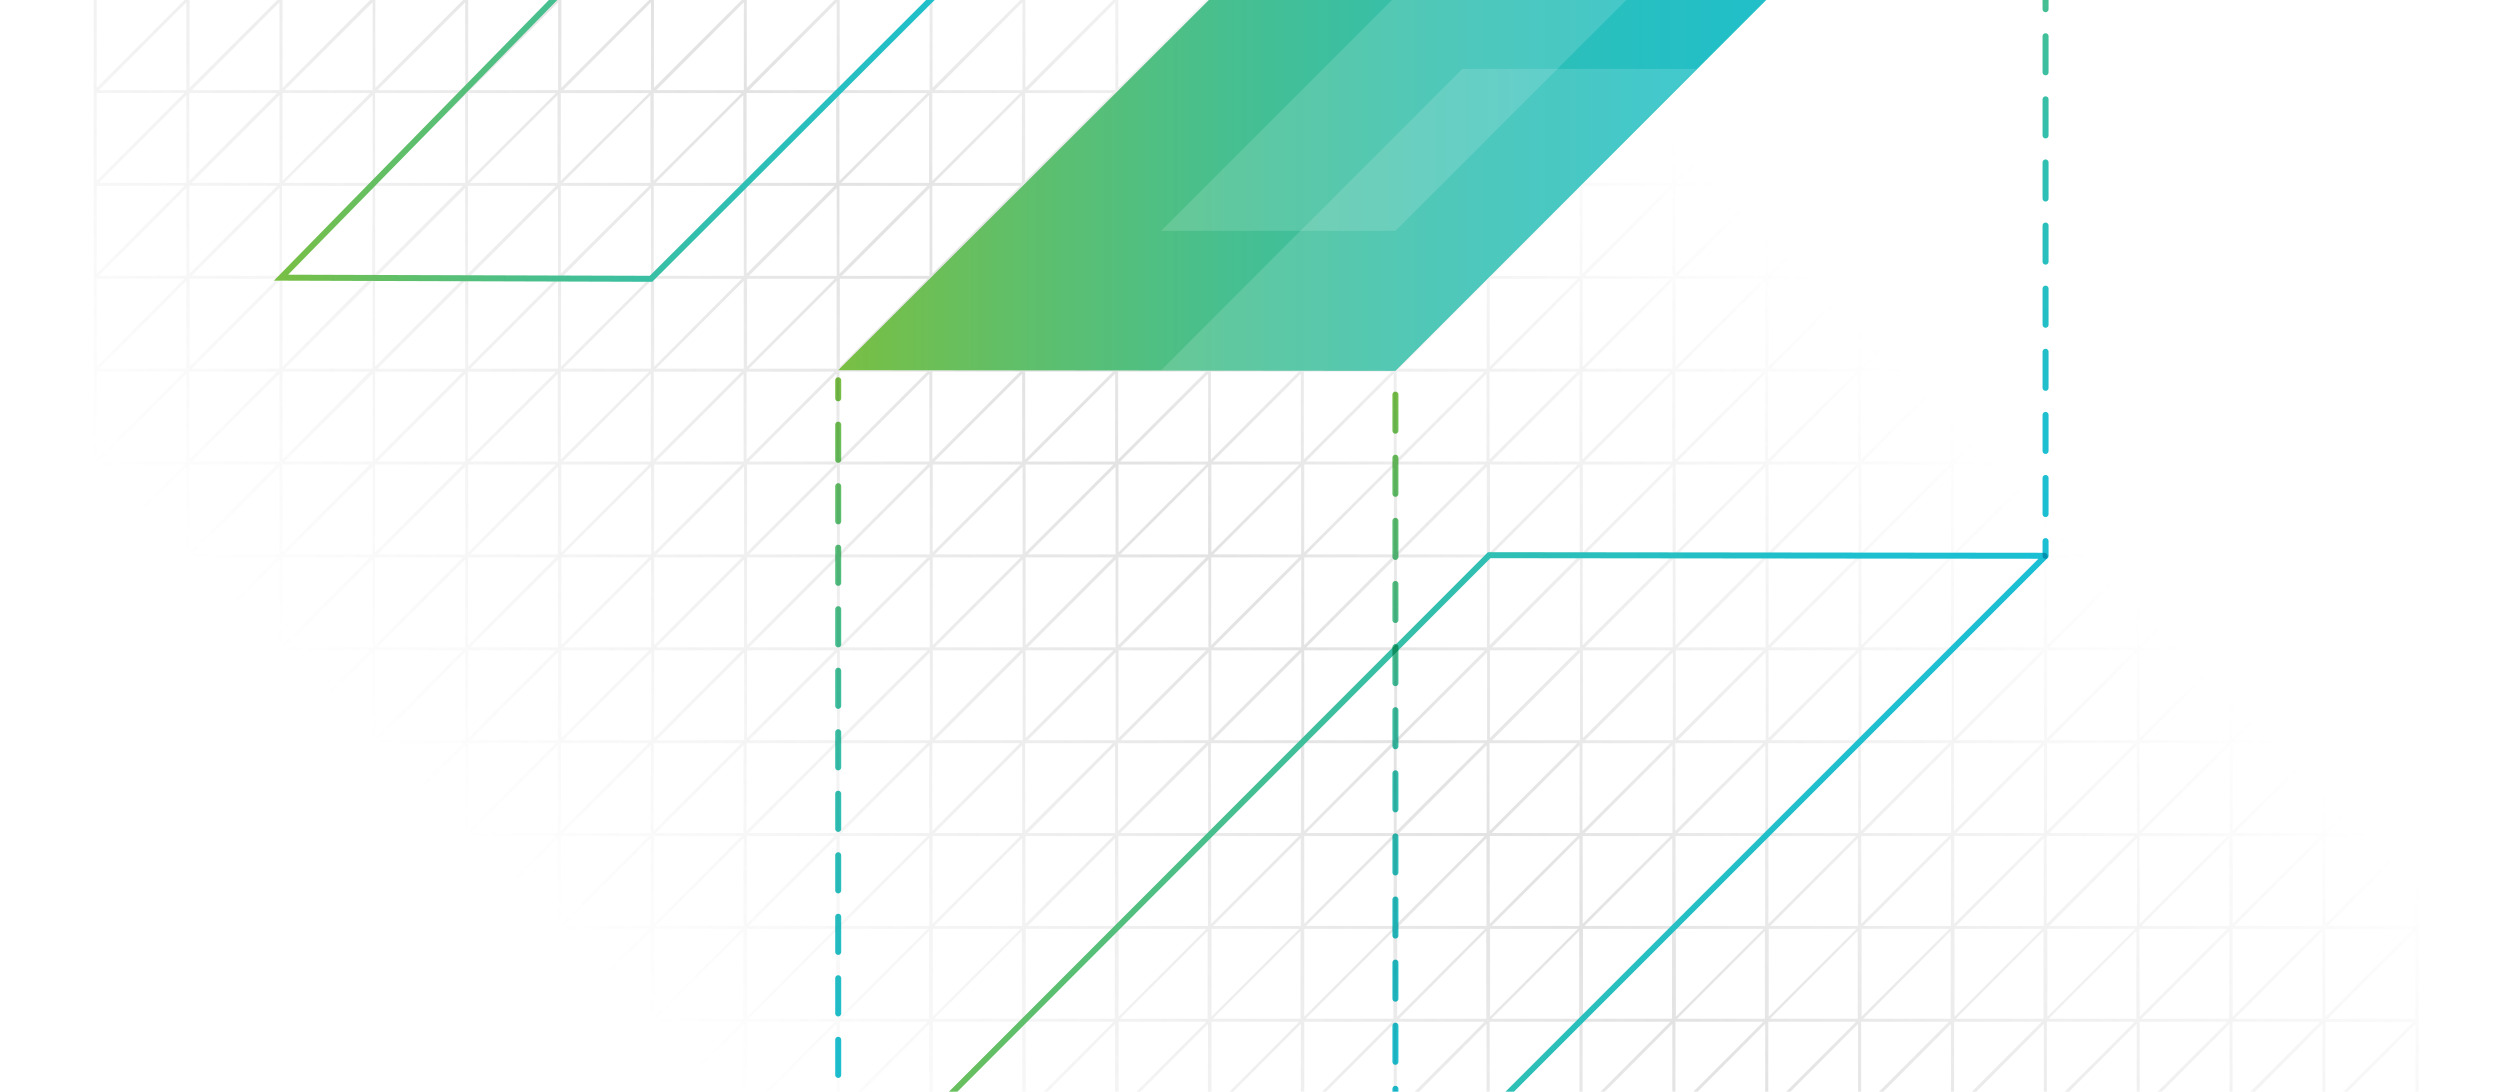
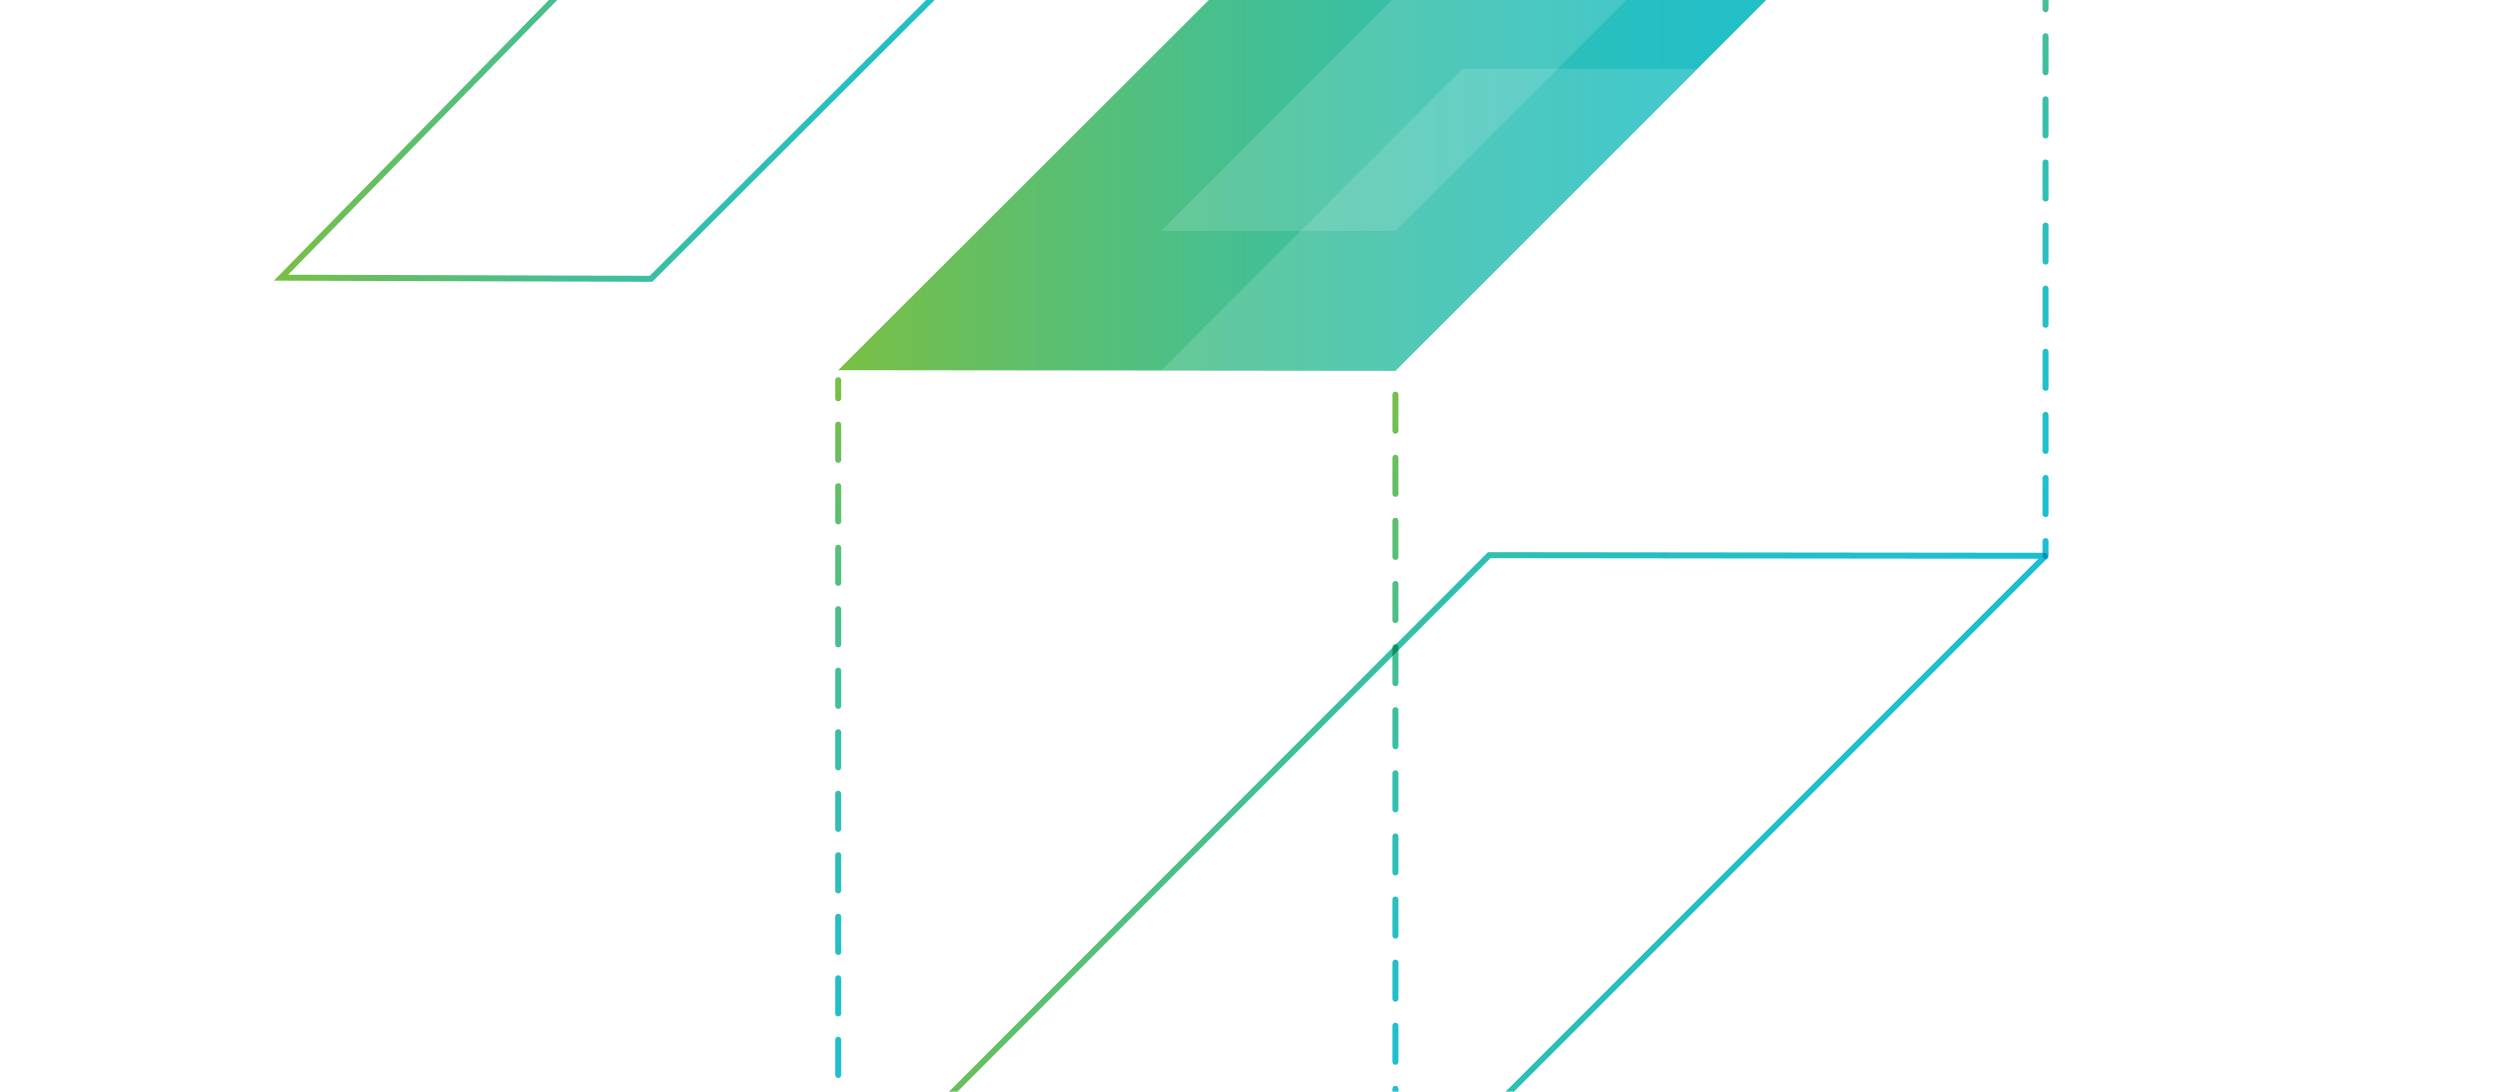
<svg xmlns="http://www.w3.org/2000/svg" xmlns:xlink="http://www.w3.org/1999/xlink" viewBox="0 0 415.95 181.63">
  <defs>
    <clipPath id="a">
      <rect width="415.95" height="181.63" style="fill: none" />
    </clipPath>
    <linearGradient id="b" x1="61.95" y1="247.27" x2="356.04" y2="-46.83" gradientUnits="userSpaceOnUse">
      <stop offset="0.21" stop-color="#737275" stop-opacity="0" />
      <stop offset="0.5" stop-color="#737275" stop-opacity="0.2" />
      <stop offset="0.75" stop-color="#737275" stop-opacity="0" />
    </linearGradient>
    <linearGradient id="c" x1="138.39" y1="146.51" x2="340.69" y2="146.51" gradientUnits="userSpaceOnUse">
      <stop offset="0" stop-color="#79bf43" />
      <stop offset="0.16" stop-color="#5ebf6c" />
      <stop offset="0.33" stop-color="#46bf91" />
      <stop offset="0.5" stop-color="#33bfae" />
      <stop offset="0.67" stop-color="#26bfc2" />
      <stop offset="0.84" stop-color="#1ebfcf" />
      <stop offset="1" stop-color="#1bbfd3" />
    </linearGradient>
    <linearGradient id="d" x1="45.56" y1="7.67" x2="187.13" y2="7.67" xlink:href="#c" />
    <linearGradient id="e" x1="139.46" y1="7.56" x2="340.34" y2="7.56" xlink:href="#c" />
    <linearGradient id="f" x1="139.46" y1="62.77" x2="139.46" y2="196.97" xlink:href="#c" />
    <linearGradient id="h" x1="241.55" y1="191" x2="241.55" y2="55.61" gradientTransform="translate(473.72 253.77) rotate(180)" xlink:href="#c" />
    <linearGradient id="i" x1="349.72" y1="83.25" x2="349.72" y2="-56.71" gradientTransform="translate(690.05 36.28) rotate(180)" xlink:href="#c" />
  </defs>
  <g style="isolation: isolate">
    <g style="clip-path: url(#a)">
-       <path d="M386.94-.47H15.59V200.91H402.4V-.47Zm14.6.5-14.6,14.6V0ZM279.13,92.24l14.6-14.59V92.24Zm14.25.5-14.6,14.6V92.74Zm-29.7-.5,14.6-14.59V92.24Zm14.25.5-14.6,14.6V92.74Zm-29.7-.5,14.6-14.59V92.24Zm14.24.5-14.6,14.6V92.74Zm-29.69-.5,14.59-14.59V92.24Zm14.24.5-14.6,14.6V92.74Zm-29.7-.5,14.6-14.59V92.24Zm14.25.5L217,107.34V92.74Zm-29.7-.5,14.6-14.59V92.24Zm14.25.5-14.6,14.6V92.74Zm-29.7-.5L201,77.65V92.24Zm14.24.5-14.59,14.6V92.74ZM171,92.24l14.6-14.59V92.24Zm14.24.5-14.6,14.6V92.74Zm-29.7-.5,14.6-14.59V92.24Zm14.25.5-14.6,14.6V92.74Zm-29.7-.5,14.6-14.59V92.24Zm14.25.5-14.6,14.6V92.74Zm-29.7-.5,14.6-14.59V92.24Zm14.25.5-14.6,14.6V92.74Zm-15.46,0-14.59,14.6V92.74Zm-14.24-.5,14.6-14.59V92.24Zm14.6.86v14.6h-14.6Zm15.45,0v14.6h-14.6Zm15.45,0v14.6h-14.6Zm15.45,0v14.6h-14.6Zm15.46,0v14.6H171Zm15.45,0v14.6h-14.6Zm15.45,0v14.6h-14.6Zm15.45,0v14.6h-14.6Zm15.45,0v14.6H232.78Zm15.46,0v14.6h-14.6Zm15.45,0v14.6h-14.6Zm15.45,0v14.6h-14.6Zm.5-.36h14.6l-14.6,14.6Zm14.95.36v14.6h-14.6Zm-14.6-.86,14.6-14.59V92.24Zm-.35-.35V77.29h14.6Zm-15.45,0V77.29h14.6Zm-15.45,0V77.29h14.6Zm-15.46,0V77.29h14.6Zm-15.45,0V77.29H247Zm-15.45,0V77.29h14.6Zm-15.45,0V77.29h14.6Zm-15.45,0V77.29h14.59Zm-15.46,0V77.29h14.6Zm-15.45,0V77.29h14.6Zm-15.45,0V77.29h14.6Zm-15.45,0V77.29h14.6Zm-15.45,0V77.29H123.4Zm-.5.35H93.71l14.6-14.59Zm0,15.46H93.71l14.6-14.6Zm15.09.5-14.59,14.59V108.2Zm15.46,0-14.6,14.59V108.2Zm15.45,0-14.6,14.59V108.2Zm15.45,0-14.6,14.59V108.2Zm15.45,0-14.6,14.59V108.2Zm15.45,0-14.59,14.59V108.2Zm15.46,0-14.6,14.59V108.2Zm15.45,0L217,122.79V108.2Zm15.45,0-14.6,14.59V108.2Zm15.45,0-14.6,14.59V108.2Zm15.46,0-14.6,14.59V108.2Zm15.45,0-14.6,14.59V108.2Zm15.45,0-14.6,14.59V108.2Zm.85-15.46h14.6l-14.6,14.6Zm0-15.45h14.6l-14.6,14.6ZM108,77.29l-14.6,14.6V77.29Zm0,15.45-14.6,14.6V92.74Zm0,15.46-14.6,14.59V108.2Zm.36.35v14.6H93.71Zm15.45,0v14.6h-14.6Zm15.45,0v14.6h-14.6Zm15.45,0v14.6h-14.6Zm15.45,0v14.6h-14.6Zm15.46,0v14.6H171Zm15.45,0v14.6h-14.6Zm15.45,0v14.6h-14.6Zm15.45,0v14.6h-14.6Zm15.45,0v14.6H232.78Zm15.46,0v14.6h-14.6Zm15.45,0v14.6h-14.6Zm15.45,0v14.6h-14.6Zm15.45,0v14.6h-14.6Zm.5-.35h14.6l-14.6,14.59Zm15,.35v14.6H310ZM310,107.7l14.6-14.6v14.6Zm0-15.46,14.6-14.59V92.24Zm0-15.45,14.6-14.6v14.6Zm-15.46,0,14.6-14.6v14.6Zm-15.45,0,14.6-14.6v14.6Zm-15.45,0,14.6-14.6v14.6Zm-15.45,0,14.6-14.6v14.6Zm-15.45,0,14.59-14.6v14.6Zm-15.46,0,14.6-14.6v14.6Zm-15.45,0,14.6-14.6v14.6Zm-15.45,0L201,62.19v14.6Zm-15.45,0,14.6-14.6v14.6Zm-15.46,0,14.6-14.6v14.6Zm-15.45,0,14.6-14.6v14.6Zm-15.45,0,14.6-14.6v14.6Zm-15.45,0,14.6-14.6v14.6Zm-15.45,0,14.6-14.6v14.6Zm-15.46,0,14.6-14.6v14.6Zm14.6,15.45H78.25l14.6-14.59Zm0,15.46H78.25l14.6-14.6Zm0,15.45H78.25l14.6-14.6Zm15.1.5-14.6,14.6v-14.6Zm15.45,0-14.59,14.6v-14.6Zm15.46,0-14.6,14.6v-14.6Zm15.45,0-14.6,14.6v-14.6Zm15.45,0-14.6,14.6v-14.6Zm15.45,0-14.6,14.6v-14.6Zm15.45,0-14.59,14.6v-14.6Zm15.46,0-14.6,14.6v-14.6Zm15.45,0L217,138.25v-14.6Zm15.45,0-14.6,14.6v-14.6Zm15.45,0-14.6,14.6v-14.6Zm15.46,0-14.6,14.6v-14.6Zm15.45,0-14.6,14.6v-14.6Zm15.45,0-14.6,14.6v-14.6Zm15.45,0-14.6,14.6v-14.6Zm.86-15.45h14.59l-14.59,14.59Zm0-15.46h14.59l-14.59,14.6Zm0-15.45h14.59l-14.59,14.6Zm0-15.45h14.59l-14.59,14.6Zm-15.46,14.6V61.84h14.6Zm-15.45,0V61.84h14.6Zm-15.45,0V61.84h14.6Zm-15.45,0V61.84h14.6Zm-15.46,0V61.84h14.6Zm-15.45,0V61.84H247Zm-15.45,0V61.84h14.6Zm-15.45,0V61.84h14.6Zm-15.45,0V61.84h14.59Zm-15.46,0V61.84h14.6Zm-15.45,0V61.84h14.6Zm-15.45,0V61.84h14.6Zm-15.45,0V61.84h14.6Zm-15.45,0V61.84H123.4Zm-15.46,0V61.84H108Zm-15.45,0V61.84H92.5Zm14.6.85L77.9,91.89V77.29Zm0,15.45-14.6,14.6V92.74Zm0,15.46L77.9,122.79V108.2Zm0,15.45-14.6,14.6v-14.6Zm.35.35v14.6H78.25Zm15.46,0v14.6H93.71Zm15.45,0v14.6h-14.6Zm15.45,0v14.6h-14.6Zm15.45,0v14.6h-14.6Zm15.45,0v14.6h-14.6Zm15.46,0v14.6H171ZM201,124v14.6h-14.6Zm15.45,0v14.6h-14.6Zm15.45,0v14.6h-14.6Zm15.45,0v14.6H232.78Zm15.46,0v14.6h-14.6Zm15.45,0v14.6h-14.6Zm15.45,0v14.6h-14.6Zm15.45,0v14.6h-14.6Zm15.46,0v14.6H310Zm.5-.35h14.59l-14.59,14.6Zm14.95.35v14.6h-14.6Zm-14.6-.85,14.6-14.6v14.6Zm0-15.45,14.6-14.6v14.6Zm0-15.46,14.6-14.59V92.24Zm0-15.45,14.6-14.6v14.6Zm0-15.45,14.6-14.6v14.6Zm-15.45,0,14.6-14.6v14.6Zm-15.46,0,14.6-14.6v14.6Zm-15.45,0,14.6-14.6v14.6Zm-15.45,0,14.6-14.6v14.6Zm-15.45,0,14.6-14.6v14.6Zm-15.45,0,14.59-14.6v14.6Zm-15.46,0,14.6-14.6v14.6Zm-15.45,0,14.6-14.6v14.6Zm-15.45,0L201,46.74v14.6Zm-15.45,0,14.6-14.6v14.6Zm-15.46,0,14.6-14.6v14.6Zm-15.45,0,14.6-14.6v14.6Zm-15.45,0,14.6-14.6v14.6Zm-15.45,0,14.6-14.6v14.6Zm-15.45,0,14.6-14.6v14.6Zm-15.46,0,14.6-14.6v14.6ZM77.4,76.79H62.8l14.6-14.6Zm0,15.45H62.8L77.4,77.65Zm0,15.46H62.8L77.4,93.1Zm0,15.45H62.8l14.6-14.6Zm0,15.45H62.8L77.4,124Zm15.1.5L77.9,153.7V139.1Zm15.45,0-14.6,14.6V139.1Zm15.45,0-14.59,14.6V139.1Zm15.46,0-14.6,14.6V139.1Zm15.45,0-14.6,14.6V139.1Zm15.45,0-14.6,14.6V139.1Zm15.45,0-14.6,14.6V139.1Zm15.45,0-14.59,14.6V139.1Zm15.46,0-14.6,14.6V139.1Zm15.45,0L217,153.7V139.1Zm15.45,0-14.6,14.6V139.1Zm15.45,0-14.6,14.6V139.1Zm15.46,0-14.6,14.6V139.1Zm15.45,0-14.6,14.6V139.1Zm15.45,0-14.6,14.6V139.1Zm15.45,0-14.6,14.6V139.1Zm15.45,0-14.59,14.6V139.1Zm.86-15.45h14.6l-14.6,14.6Zm0-15.45h14.6l-14.6,14.59Zm0-15.46h14.6l-14.6,14.6Zm0-15.45h14.6l-14.6,14.6Zm0-15.45h14.6l-14.6,14.6Zm0-15.45h14.6L340.59,61ZM325.14,61V46.39h14.59Zm-15.46,0V46.39h14.6Zm-15.45,0V46.39h14.6Zm-15.45,0V46.39h14.6Zm-15.45,0V46.39h14.6Zm-15.46,0V46.39h14.6Zm-15.45,0V46.39H247ZM217,61V46.39h14.6Zm-15.45,0V46.39h14.6Zm-15.45,0V46.39h14.59Zm-15.46,0V46.39h14.6Zm-15.45,0V46.39h14.6Zm-15.45,0V46.39h14.6Zm-15.45,0V46.39h14.6Zm-15.45,0V46.39H123.4ZM93.35,61V46.39H108ZM77.9,61V46.39H92.5Zm-.5.35H62.8l14.6-14.6Zm-15-.35V46.39h14.6Zm14.6.85-14.6,14.6V61.84Zm0,15.45-14.6,14.6V77.29Zm0,15.45-14.6,14.6V92.74Zm0,15.46-14.6,14.59V108.2Zm0,15.45-14.6,14.6v-14.6Zm0,15.45-14.6,14.6V139.1Zm.35.35v14.6H62.8Zm15.45,0v14.6H78.25Zm15.46,0v14.6H93.71Zm15.45,0v14.6h-14.6Zm15.45,0v14.6h-14.6Zm15.45,0v14.6h-14.6Zm15.45,0v14.6h-14.6Zm15.46,0v14.6H171Zm15.45,0v14.6h-14.6Zm15.45,0v14.6h-14.6Zm15.45,0v14.6h-14.6Zm15.45,0v14.6H232.78Zm15.46,0v14.6h-14.6Zm15.45,0v14.6h-14.6Zm15.45,0v14.6h-14.6Zm15.45,0v14.6h-14.6Zm15.46,0v14.6H310Zm15.45,0v14.6h-14.6Zm.5-.35h14.6l-14.6,14.6Zm15,.35v14.6h-14.6Zm-14.6-.85,14.6-14.6v14.6Zm0-15.45,14.6-14.6v14.6Zm0-15.45,14.6-14.6v14.6Zm0-15.46,14.6-14.59V92.24Zm0-15.45,14.6-14.6v14.6Zm0-15.45,14.6-14.6v14.6Zm0-15.45,14.6-14.6v14.6Zm-15.45,0,14.6-14.6v14.6Zm-15.45,0,14.6-14.6v14.6Zm-15.46,0,14.6-14.6v14.6Zm-15.45,0,14.6-14.6v14.6Zm-15.45,0,14.6-14.6v14.6Zm-15.45,0,14.6-14.6v14.6Zm-15.45,0,14.59-14.6v14.6Zm-15.46,0,14.6-14.6v14.6Zm-15.45,0,14.6-14.6v14.6Zm-15.45,0L201,31.29v14.6Zm-15.45,0,14.6-14.6v14.6Zm-15.46,0,14.6-14.6v14.6Zm-15.45,0,14.6-14.6v14.6Zm-15.45,0,14.6-14.6v14.6Zm-15.45,0,14.6-14.6v14.6Zm-15.45,0,14.6-14.6v14.6Zm-15.46,0,14.6-14.6v14.6Zm-15.45,0,14.6-14.6v14.6ZM62,61.34H47.35L62,46.74Zm0,15.45H47.35L62,62.19Zm0,15.45H47.35L62,77.65Zm0,15.46H47.35L62,93.1Zm0,15.45H47.35L62,108.55Zm0,15.45H47.35L62,124Zm0,15.45H47.35L62,139.45Zm15.1.5-14.6,14.6v-14.6Zm15.45,0-14.6,14.6v-14.6Zm15.45,0-14.6,14.6v-14.6Zm15.45,0-14.59,14.6v-14.6Zm15.46,0-14.6,14.6v-14.6Zm15.45,0-14.6,14.6v-14.6Zm15.45,0-14.6,14.6v-14.6Zm15.45,0-14.6,14.6v-14.6Zm15.45,0-14.59,14.6v-14.6Zm15.46,0-14.6,14.6v-14.6Zm15.45,0L217,169.15v-14.6Zm15.45,0-14.6,14.6v-14.6Zm15.45,0-14.6,14.6v-14.6Zm15.46,0-14.6,14.6v-14.6Zm15.45,0-14.6,14.6v-14.6Zm15.45,0-14.6,14.6v-14.6Zm15.45,0-14.6,14.6v-14.6Zm15.45,0-14.59,14.6v-14.6Zm15.46,0-14.6,14.6v-14.6ZM356,139.1h14.6L356,153.7Zm0-15.45h14.6L356,138.25Zm0-15.45h14.6L356,122.79Zm0-15.46h14.6L356,107.34Zm0-15.45h14.6L356,91.89Zm0-15.45h14.6L356,76.44Zm0-15.45h14.6L356,61Zm0-15.46h14.6L356,45.53Zm-15.45,14.6V30.93h14.6Zm-15.45,0V30.93h14.59Zm-15.46,0V30.93h14.6Zm-15.45,0V30.93h14.6Zm-15.45,0V30.93h14.6Zm-15.45,0V30.93h14.6Zm-15.46,0V30.93h14.6Zm-15.45,0V30.93H247Zm-15.45,0V30.93h14.6Zm-15.45,0V30.93h14.6Zm-15.45,0V30.93h14.59Zm-15.46,0V30.93h14.6Zm-15.45,0V30.93h14.6Zm-15.45,0V30.93h14.6Zm-15.45,0V30.93h14.6Zm-15.45,0V30.93H123.4Zm-15.46,0V30.93H108Zm-15.45,0V30.93H92.5Zm-15.45,0V30.93h14.6Zm-.5.36H47.35L62,31.29Zm-15-.36V30.93H61.59Zm14.59.86L47,61V46.39Zm0,15.45L47,76.44V61.84Zm0,15.45L47,91.89V77.29Zm0,15.45L47,107.34V92.74Zm0,15.46L47,122.79V108.2Zm0,15.45L47,138.25v-14.6Zm0,15.45L47,153.7V139.1Zm0,15.45L47,169.15v-14.6Zm.36.36V169.5H47.35Zm15.45,0V169.5H62.8Zm15.45,0V169.5H78.25Zm15.46,0V169.5H93.71Zm15.45,0V169.5h-14.6Zm15.45,0V169.5h-14.6Zm15.45,0V169.5h-14.6Zm15.45,0V169.5h-14.6Zm15.46,0V169.5H171Zm15.45,0V169.5h-14.6Zm15.45,0V169.5h-14.6Zm15.45,0V169.5h-14.6Zm15.45,0V169.5H232.78Zm15.46,0V169.5h-14.6Zm15.45,0V169.5h-14.6Zm15.45,0V169.5h-14.6Zm15.45,0V169.5h-14.6Zm15.46,0V169.5H310Zm15.45,0V169.5h-14.6Zm15.45,0V169.5h-14.6Zm.5-.36h14.6L356,169.15Zm14.95.36V169.5h-14.6Zm-14.6-.86,14.6-14.6v14.6Zm0-15.45L371,124v14.6Zm0-15.45,14.6-14.6v14.6Zm0-15.45L371,93.1v14.6Zm0-15.46L371,77.65V92.24Zm0-15.45L371,62.19v14.6Zm0-15.45L371,46.74v14.6Zm0-15.45L371,31.29v14.6Zm0-15.46L371,15.84V30.43Zm-15.45,0,14.6-14.59V30.43Zm-15.45,0,14.6-14.59V30.43Zm-15.45,0,14.6-14.59V30.43Zm-15.46,0,14.6-14.59V30.43Zm-15.45,0,14.6-14.59V30.43Zm-15.45,0,14.6-14.59V30.43Zm-15.45,0,14.6-14.59V30.43Zm-15.45,0,14.59-14.59V30.43Zm-15.46,0,14.6-14.59V30.43Zm-15.45,0,14.6-14.59V30.43Zm-15.45,0L201,15.84V30.43Zm-15.45,0,14.6-14.59V30.43Zm-15.46,0,14.6-14.59V30.43Zm-15.45,0,14.6-14.59V30.43Zm-15.45,0,14.6-14.59V30.43Zm-15.45,0,14.6-14.59V30.43Zm-15.45,0,14.6-14.59V30.43Zm-15.46,0,14.6-14.59V30.43Zm-15.45,0L77.4,15.84V30.43Zm-15.45,0L62,15.84V30.43ZM46.5,45.89H31.9l14.6-14.6Zm0,15.45H31.9l14.6-14.6Zm0,15.45H31.9l14.6-14.6Zm0,15.45H31.9L46.5,77.65Zm0,15.46H31.9L46.5,93.1Zm0,15.45H31.9l14.6-14.6Zm0,15.45H31.9L46.5,124Zm0,15.45H31.9l14.6-14.6Zm0,15.45H31.9l14.6-14.59Zm15.09.5L47,184.6V170Zm15.46,0-14.6,14.6V170Zm15.45,0L77.9,184.6V170ZM108,170l-14.6,14.6V170Zm15.45,0-14.59,14.6V170Zm15.46,0-14.6,14.6V170Zm15.45,0-14.6,14.6V170Zm15.45,0-14.6,14.6V170Zm15.45,0-14.6,14.6V170Zm15.45,0-14.59,14.6V170Zm15.46,0-14.6,14.6V170Zm15.45,0L217,184.6V170ZM247,170l-14.6,14.6V170Zm15.45,0-14.6,14.6V170Zm15.46,0-14.6,14.6V170Zm15.45,0-14.6,14.6V170Zm15.45,0-14.6,14.6V170Zm15.45,0-14.6,14.6V170Zm15.45,0-14.59,14.6V170Zm15.46,0-14.6,14.6V170Zm15.45,0L356,184.6V170Zm.85-15.45h14.6l-14.6,14.6Zm0-15.45h14.6l-14.6,14.6Zm0-15.45h14.6l-14.6,14.6Zm0-15.45h14.6l-14.6,14.59Zm0-15.46h14.6l-14.6,14.6Zm0-15.45h14.6l-14.6,14.6Zm0-15.45h14.6l-14.6,14.6Zm0-15.45h14.6L371.49,61Zm0-15.46h14.6l-14.6,14.6Zm0-15.45h14.6l-14.6,14.6ZM356,30.08V15.48h14.6Zm-15.45,0V15.48h14.6Zm-15.45,0V15.48h14.59Zm-15.46,0V15.48h14.6Zm-15.45,0V15.48h14.6Zm-15.45,0V15.48h14.6Zm-15.45,0V15.48h14.6Zm-15.46,0V15.48h14.6Zm-15.45,0V15.48H247Zm-15.45,0V15.48h14.6Zm-15.45,0V15.48h14.6Zm-15.45,0V15.48h14.59Zm-15.46,0V15.48h14.6Zm-15.45,0V15.48h14.6Zm-15.45,0V15.48h14.6Zm-15.45,0V15.48h14.6Zm-15.45,0V15.48H123.4Zm-15.46,0V15.48H108Zm-15.45,0V15.48H92.5Zm-15.45,0V15.48h14.6ZM47,30.08V15.48H61.59Zm-.5.35H31.9L46.5,15.84Zm-15-.35V15.48h14.6Zm14.6.85-14.6,14.6V30.93Zm0,15.46L31.54,61V46.39Zm0,15.45-14.6,14.6V61.84Zm0,15.45-14.6,14.6V77.29Zm0,15.45-14.6,14.6V92.74Zm0,15.46-14.6,14.59V108.2Zm0,15.45-14.6,14.6v-14.6Zm0,15.45-14.6,14.6V139.1Zm0,15.45-14.6,14.6v-14.6Zm0,15.45-14.6,14.6V170Zm.36.36V185H31.9Zm15.45,0V185H47.35Zm15.45,0V185H62.8Zm15.45,0V185H78.25Zm15.46,0V185H93.71Zm15.45,0V185h-14.6Zm15.45,0V185h-14.6Zm15.45,0V185h-14.6Zm15.45,0V185h-14.6Zm15.46,0V185H171Zm15.45,0V185h-14.6Zm15.45,0V185h-14.6Zm15.45,0V185h-14.6Zm15.45,0V185H232.78Zm15.46,0V185h-14.6Zm15.45,0V185h-14.6Zm15.45,0V185h-14.6Zm15.45,0V185h-14.6Zm15.46,0V185H310Zm15.45,0V185h-14.6Zm15.45,0V185h-14.6Zm15.45,0V185h-14.6Zm.5-.36h14.6l-14.6,14.6Zm14.95.36V185H371.85Zm-14.59-.86,14.59-14.59V169.5Zm0-15.45,14.59-14.6v14.6Zm0-15.45L386.44,124v14.6Zm0-15.45,14.59-14.6v14.6Zm0-15.45,14.59-14.6v14.6Zm0-15.46,14.59-14.59V92.24Zm0-15.45,14.59-14.6v14.6Zm0-15.45,14.59-14.6v14.6Zm0-15.45,14.59-14.6v14.6Zm0-15.46,14.59-14.59V30.43Zm0-15.45L386.44.38V15Zm-15.46,0L371,.38V15Zm-15.45,0L355.54.38V15Zm-15.45,0L340.09.38V15ZM310,15,324.64.38V15Zm-15.46,0L309.18.38V15Zm-15.45,0L293.73.38V15Zm-15.45,0L278.28.38V15Zm-15.45,0L262.83.38V15Zm-15.45,0L247.37.38V15Zm-15.46,0L231.92.38V15Zm-15.45,0L216.47.38V15Zm-15.45,0L201,.38V15ZM171,15,185.57.38V15Zm-15.46,0L170.11.38V15Zm-15.45,0L154.66.38V15Zm-15.45,0L139.21.38V15Zm-15.45,0L123.76.38V15ZM93.71,15,108.31.38V15ZM78.25,15,92.85.38V15ZM62.8,15,77.4.38V15ZM47.35,15,62,.38V15ZM31.9,15,46.5.38V15ZM31,30.43H16.44L31,15.84Zm0,15.46H16.44L31,31.29Zm0,15.45H16.44L31,46.74Zm0,15.45H16.44L31,62.19Zm0,.86V92.24H16.44ZM16.09,91.89V77.29h14.6ZM31,107.7H16.44L31,93.1Zm0,15.45H16.44L31,108.55Zm0,15.45H16.44L31,124Zm0,15.45H16.44L31,139.45Zm0,15.45H16.44L31,154.91ZM31,185H16.44L31,170.36Zm15.1.5-14.6,14.6v-14.6Zm15.45,0L47,200.06v-14.6Zm15.46,0-14.6,14.6v-14.6Zm15.45,0-14.6,14.6v-14.6Zm15.45,0-14.6,14.6v-14.6Zm15.45,0-14.59,14.6v-14.6Zm15.46,0-14.6,14.6v-14.6Zm15.45,0-14.6,14.6v-14.6Zm15.45,0-14.6,14.6v-14.6Zm15.45,0-14.6,14.6v-14.6Zm15.45,0-14.59,14.6v-14.6Zm15.46,0-14.6,14.6v-14.6Zm15.45,0L217,200.06v-14.6Zm15.45,0-14.6,14.6v-14.6Zm15.45,0-14.6,14.6v-14.6Zm15.46,0-14.6,14.6v-14.6Zm15.45,0-14.6,14.6v-14.6Zm15.45,0-14.6,14.6v-14.6Zm15.45,0-14.6,14.6v-14.6Zm15.45,0-14.59,14.6v-14.6Zm15.46,0-14.6,14.6v-14.6Zm15.45,0L356,200.06v-14.6Zm15.45,0-14.6,14.6v-14.6Zm.85-15.46h14.6l-14.6,14.6Zm0-15.45h14.6l-14.6,14.6Zm0-15.45h14.6l-14.6,14.6Zm0-15.45h14.6l-14.6,14.6Zm0-15.45h14.6l-14.6,14.59Zm0-15.46h14.6l-14.6,14.6Zm0-15.45h14.6l-14.6,14.6Zm0-.85V61.84h14.6Zm15-14.25v14.6H387.3Zm-15-15.8h14.6L386.94,61Zm0-15.46h14.6l-14.6,14.6Zm0-15.45h14.6l-14.6,14.6ZM386.09,0l-14.6,14.6V0ZM370.64,0,356,14.63V0ZM355.19,0l-14.6,14.6V0ZM339.73,0l-14.59,14.6V0ZM324.28,0l-14.6,14.6V0ZM308.83,0l-14.6,14.6V0ZM293.38,0l-14.6,14.6V0ZM277.93,0l-14.6,14.6V0ZM262.47,0l-14.6,14.6V0ZM247,0l-14.6,14.6V0ZM231.57,0,217,14.63V0ZM216.12,0l-14.6,14.6V0ZM200.66,0l-14.59,14.6V0ZM185.21,0l-14.6,14.6V0ZM169.76,0l-14.6,14.6V0ZM154.31,0l-14.6,14.6V0ZM138.86,0l-14.6,14.6V0ZM123.4,0l-14.59,14.6V0ZM108,0l-14.6,14.6V0ZM92.5,0,77.9,14.63V0ZM77.05,0l-14.6,14.6V0ZM61.59,0,47,14.63V0ZM46.14,0l-14.6,14.6V0ZM31,15H16.44L31,.38ZM30.69,0l-14.6,14.6V0Zm0,15.45-14.6,14.6V15.48Zm0,15.45-14.6,14.6V30.93Zm0,15.46L16.09,61V46.39Zm0,15.45-14.6,14.6V61.84Zm0,30.9-14.6,14.6V92.74Zm0,15.46-14.6,14.59V108.2Zm0,15.45-14.6,14.6v-14.6Zm0,15.45-14.6,14.6V139.1Zm0,15.45-14.6,14.6v-14.6Zm0,15.45-14.6,14.6V170Zm0,15.46-14.6,14.6v-14.6ZM16.44,200.41,31,185.81v14.6Zm15.46,0,14.6-14.6v14.6Zm15.45,0L62,185.81v14.6Zm15.45,0,14.6-14.6v14.6Zm15.45,0,14.6-14.6v14.6Zm15.46,0,14.6-14.6v14.6Zm15.45,0,14.6-14.6v14.6Zm15.45,0,14.6-14.6v14.6Zm15.45,0,14.6-14.6v14.6Zm15.45,0,14.6-14.6v14.6Zm15.46,0,14.6-14.6v14.6Zm15.45,0,14.6-14.6v14.6Zm15.45,0,14.6-14.6v14.6Zm15.45,0,14.6-14.6v14.6Zm15.46,0,14.59-14.6v14.6Zm15.45,0,14.6-14.6v14.6Zm15.45,0,14.6-14.6v14.6Zm15.45,0,14.6-14.6v14.6Zm15.45,0,14.6-14.6v14.6Zm15.46,0,14.6-14.6v14.6Zm15.45,0,14.6-14.6v14.6Zm15.45,0,14.6-14.6v14.6Zm15.45,0,14.6-14.6v14.6Zm15.46,0,14.59-14.6v14.6Zm15.09-14.95h14.6l-14.6,14.6Zm.36,14.95,14.6-14.6v14.6Zm0-15.45,14.6-14.6V185Zm0-15.46,14.6-14.59V169.5Zm0-15.45,14.6-14.6v14.6Zm0-15.45L401.9,124v14.6Zm0-15.45,14.6-14.6v14.6Zm0-15.45,14.6-14.6v14.6Zm0-15.46,14.6-14.59V92.24Zm0-30.9,14.6-14.6v14.6Zm0-15.45,14.6-14.6v14.6Zm0-15.46,14.6-14.59V30.43Zm0-15.45L401.9.38V15Z" style="fill: url(#b)" />
      <path d="M139.59,200.65l92.58,0,108-108a.11.11,0,0,0-.08-.18l-92.32-.1Z" style="fill: none;stroke-miterlimit: 10;stroke: url(#c)" />
      <polygon points="46.75 46.2 108.31 46.39 185.92 -31.06 122.46 -31.06 46.75 46.2" style="fill: none;stroke-miterlimit: 10;stroke: url(#d)" />
      <polygon points="139.46 61.59 232.17 61.69 340.34 -46.47 247.76 -46.57 139.46 61.59" style="fill: url(#e)" />
      <g style="opacity: 0.15">
        <polygon points="193.19 61.59 232.17 61.59 282.3 11.46 243.31 11.46 193.19 61.59" style="fill: #f4f8fa" />
      </g>
      <g style="opacity: 0.15">
        <polygon points="193.19 38.41 232.17 38.41 282.3 -11.71 243.31 -11.71 193.19 38.41" style="fill: #f4f8fa" />
      </g>
      <g style="mix-blend-mode: multiply">
        <g>
          <line x1="139.46" y1="189.08" x2="139.46" y2="68.46" style="fill: none;stroke-linecap: round;stroke-miterlimit: 10;stroke-dasharray: 5.848,4.386;stroke: url(#f)" />
          <line x1="139.46" y1="66.27" x2="139.46" y2="63.27" style="fill: none;stroke-linecap: round;stroke-miterlimit: 10;stroke: url(#f)" />
        </g>
      </g>
      <line x1="232.17" y1="197.66" x2="232.17" y2="63.27" style="fill: none;stroke-linecap: round;stroke-miterlimit: 10;stroke-dasharray: 6,4.5;mix-blend-mode: multiply;stroke: url(#h)" />
      <line x1="340.34" y1="-46.47" x2="340.34" y2="92.49" style="fill: none;stroke-linecap: round;stroke-miterlimit: 10;stroke-dasharray: 6,4.5;mix-blend-mode: multiply;stroke: url(#i)" />
    </g>
  </g>
</svg>
